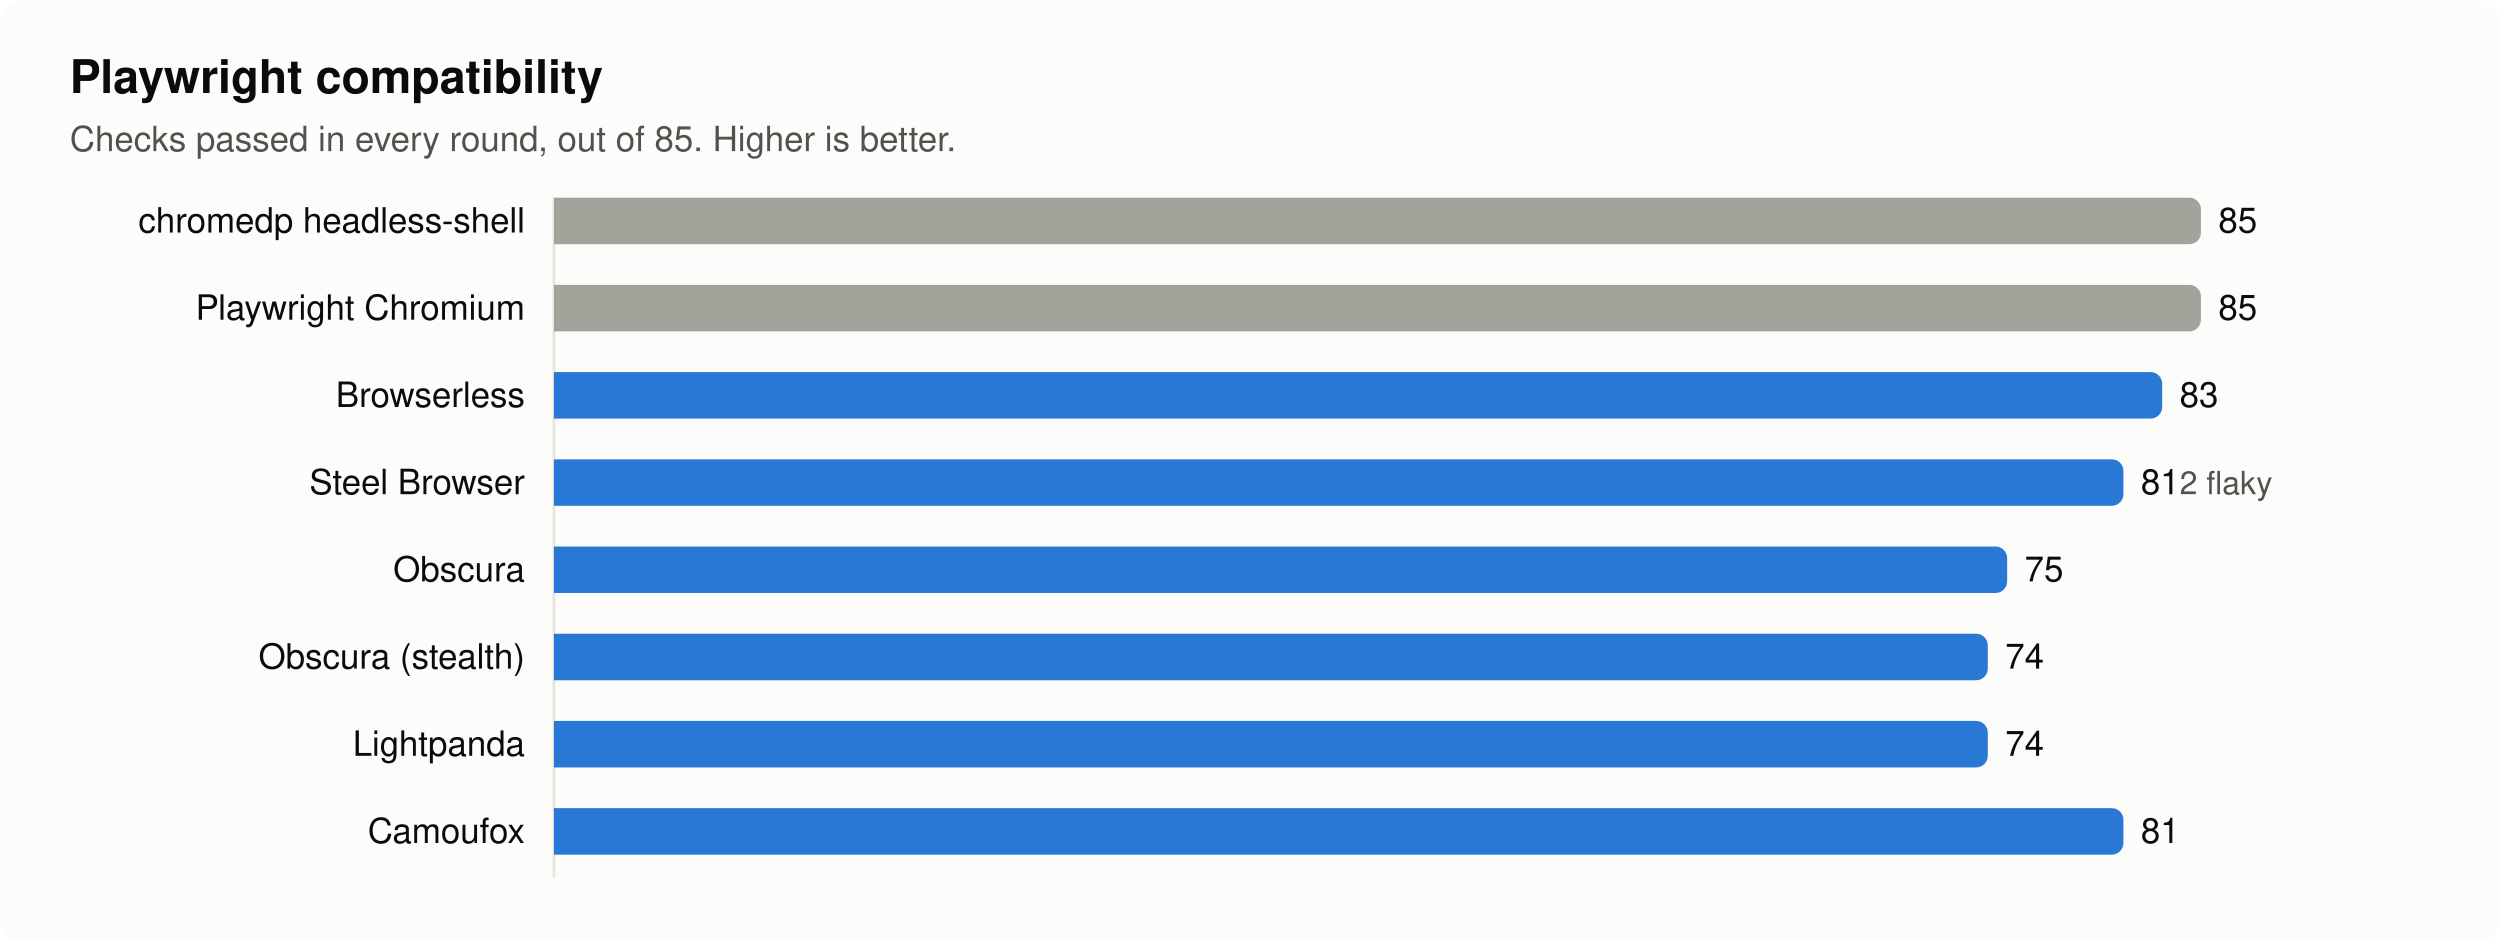
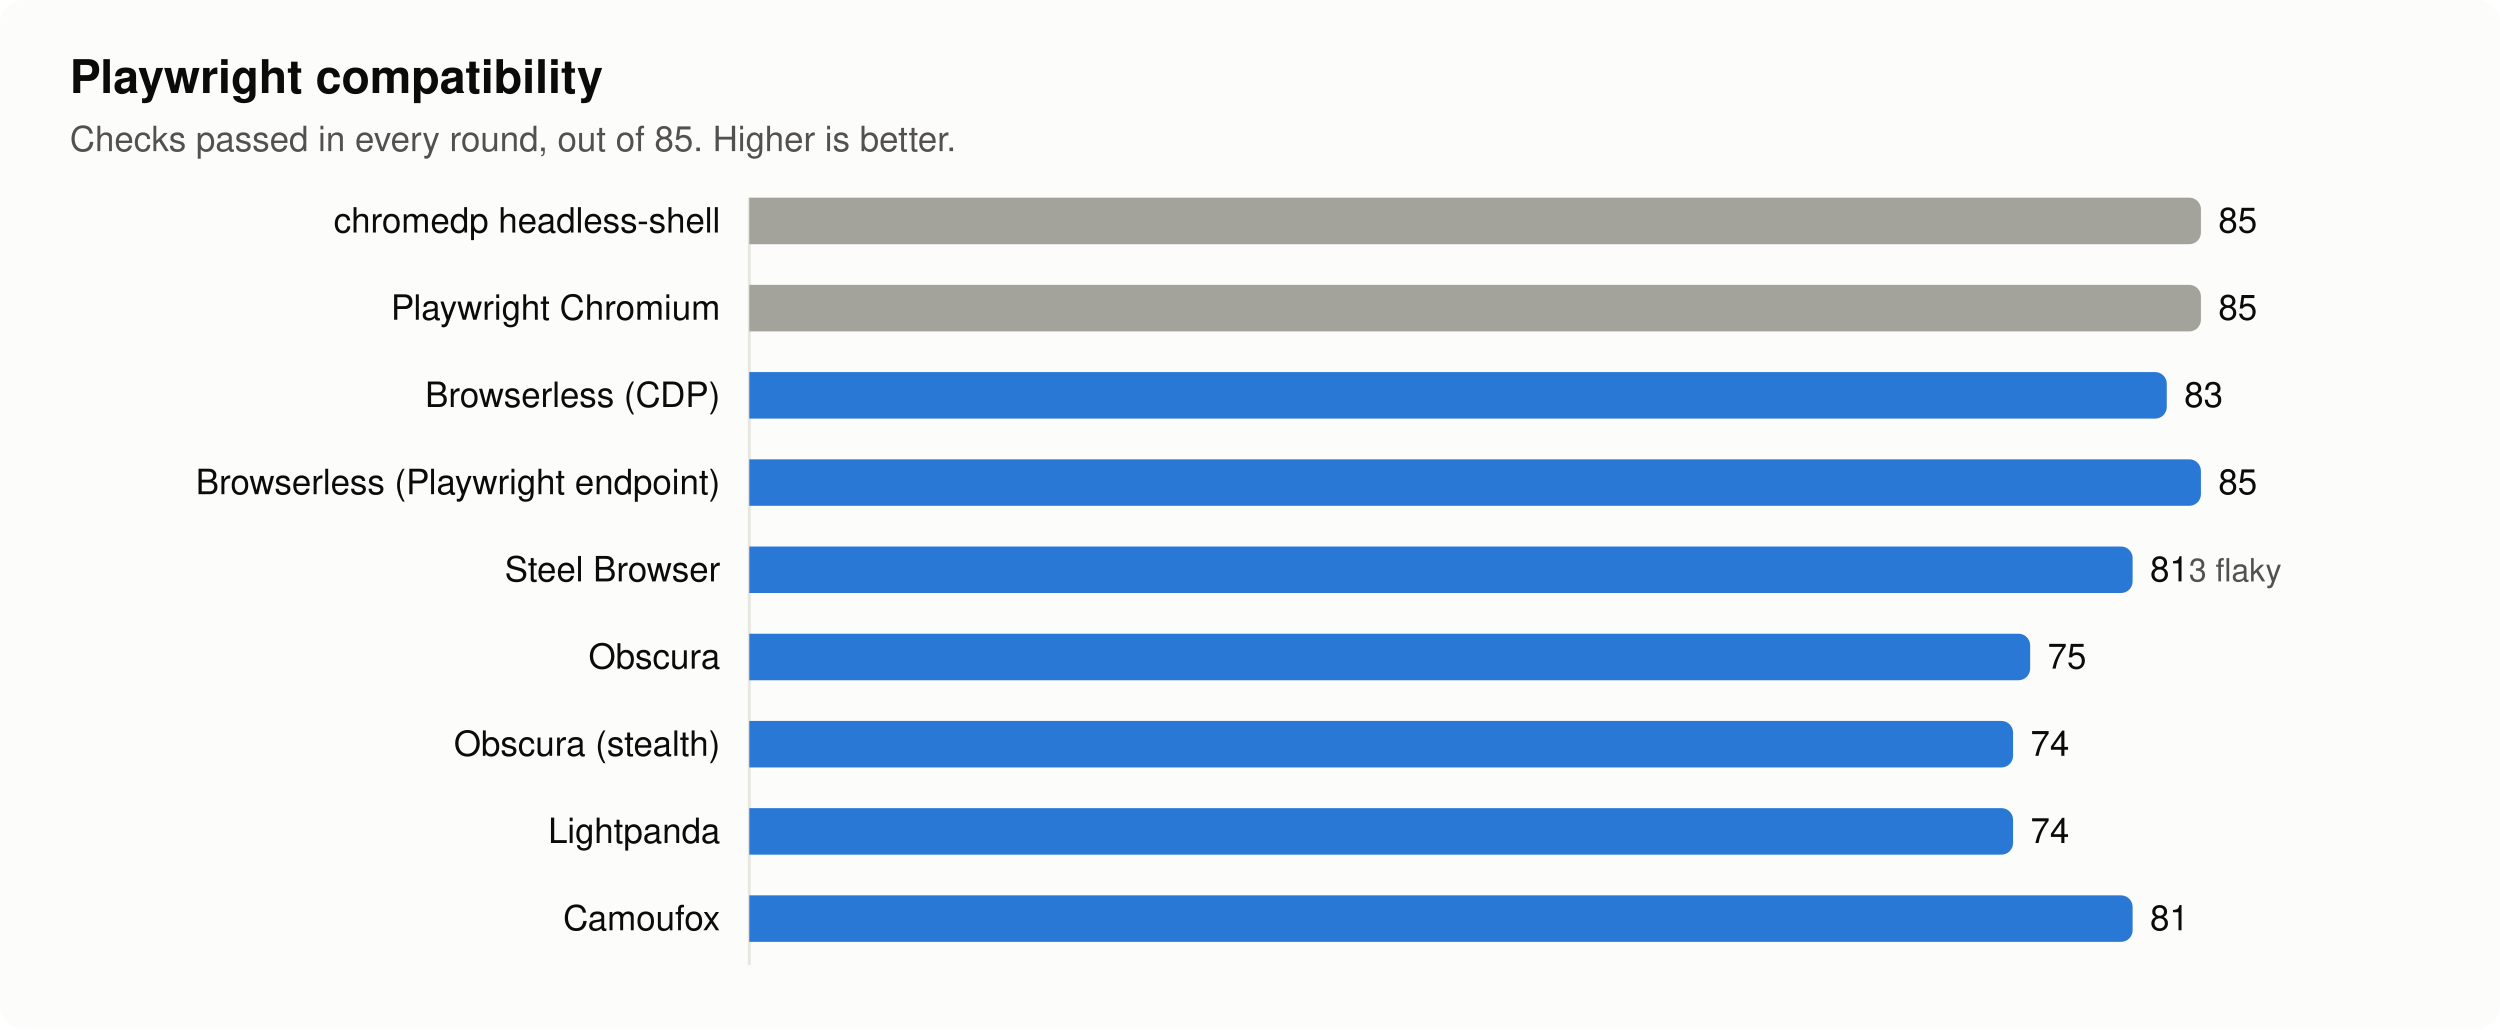
- <svg xmlns="http://www.w3.org/2000/svg" viewBox="0 0 860 324" width="860" height="324" font-family="-apple-system, BlinkMacSystemFont, 'Segoe UI', Helvetica, Arial, sans-serif" role="img" aria-label="Playwright compatibility">
-   <rect width="860" height="324" rx="8" fill="#fcfcfb" />
+ <svg xmlns="http://www.w3.org/2000/svg" viewBox="0 0 860 354" width="860" height="354" font-family="-apple-system, BlinkMacSystemFont, 'Segoe UI', Helvetica, Arial, sans-serif" role="img" aria-label="Playwright compatibility">
+   <rect width="860" height="354" rx="8" fill="#fcfcfb" />
  <text x="24" y="32" font-size="16" font-weight="600" fill="#0b0b0b">Playwright compatibility</text>
  <text x="24" y="52" font-size="12" fill="#52514e">Checks passed in every round, out of 85. Higher is better.</text>
-   <line x1="190.56" y1="68" x2="190.56" y2="302" stroke="#e7e6e1" stroke-width="1" />
-   <text x="180.56" y="80" font-size="12" text-anchor="end" fill="#0b0b0b">chromedp headless-shell</text>
-   <path d="M190.56,68h562.56a4,4 0 0 1 4,4v8a4,4 0 0 1 -4,4h-562.56z" fill="#a3a29b" />
+   <line x1="257.76" y1="68" x2="257.76" y2="332" stroke="#e7e6e1" stroke-width="1" />
+   <text x="247.76" y="80" font-size="12" text-anchor="end" fill="#0b0b0b">chromedp headless-shell</text>
+   <path d="M257.76,68h495.36a4,4 0 0 1 4,4v8a4,4 0 0 1 -4,4h-495.36z" fill="#a3a29b" />
  <text x="763.12" y="80" font-size="12" fill="#0b0b0b" style="font-variant-numeric: tabular-nums">85</text>
-   <text x="180.56" y="110" font-size="12" text-anchor="end" fill="#0b0b0b">Playwright Chromium</text>
-   <path d="M190.56,98h562.56a4,4 0 0 1 4,4v8a4,4 0 0 1 -4,4h-562.56z" fill="#a3a29b" />
+   <text x="247.76" y="110" font-size="12" text-anchor="end" fill="#0b0b0b">Playwright Chromium</text>
+   <path d="M257.76,98h495.36a4,4 0 0 1 4,4v8a4,4 0 0 1 -4,4h-495.36z" fill="#a3a29b" />
  <text x="763.12" y="110" font-size="12" fill="#0b0b0b" style="font-variant-numeric: tabular-nums">85</text>
-   <text x="180.56" y="140" font-size="12" text-anchor="end" fill="#0b0b0b">Browserless</text>
-   <path d="M190.56,128h549.229a4,4 0 0 1 4,4v8a4,4 0 0 1 -4,4h-549.229z" fill="#2a78d6" />
-   <text x="749.789" y="140" font-size="12" fill="#0b0b0b" style="font-variant-numeric: tabular-nums">83</text>
-   <text x="180.56" y="170" font-size="12" text-anchor="end" fill="#0b0b0b">Steel Browser</text>
-   <path d="M190.56,158h535.898a4,4 0 0 1 4,4v8a4,4 0 0 1 -4,4h-535.898z" fill="#2a78d6" />
-   <text x="736.458" y="170" font-size="12" fill="#0b0b0b" style="font-variant-numeric: tabular-nums">81<tspan font-size="11" fill="#52514e">  2 flaky</tspan>
+   <text x="247.76" y="140" font-size="12" text-anchor="end" fill="#0b0b0b">Browserless (CDP)</text>
+   <path d="M257.76,128h483.61a4,4 0 0 1 4,4v8a4,4 0 0 1 -4,4h-483.61z" fill="#2a78d6" />
+   <text x="751.37" y="140" font-size="12" fill="#0b0b0b" style="font-variant-numeric: tabular-nums">83</text>
+   <text x="247.76" y="170" font-size="12" text-anchor="end" fill="#0b0b0b">Browserless (Playwright endpoint)</text>
+   <path d="M257.76,158h495.36a4,4 0 0 1 4,4v8a4,4 0 0 1 -4,4h-495.36z" fill="#2a78d6" />
+   <text x="763.12" y="170" font-size="12" fill="#0b0b0b" style="font-variant-numeric: tabular-nums">85</text>
+   <text x="247.76" y="200" font-size="12" text-anchor="end" fill="#0b0b0b">Steel Browser</text>
+   <path d="M257.76,188h471.861a4,4 0 0 1 4,4v8a4,4 0 0 1 -4,4h-471.861z" fill="#2a78d6" />
+   <text x="739.621" y="200" font-size="12" fill="#0b0b0b" style="font-variant-numeric: tabular-nums">81<tspan font-size="11" fill="#52514e">  3 flaky</tspan>
  </text>
-   <text x="180.56" y="200" font-size="12" text-anchor="end" fill="#0b0b0b">Obscura</text>
-   <path d="M190.56,188h495.906a4,4 0 0 1 4,4v8a4,4 0 0 1 -4,4h-495.906z" fill="#2a78d6" />
-   <text x="696.466" y="200" font-size="12" fill="#0b0b0b" style="font-variant-numeric: tabular-nums">75</text>
-   <text x="180.56" y="230" font-size="12" text-anchor="end" fill="#0b0b0b">Obscura (stealth)</text>
-   <path d="M190.56,218h489.24a4,4 0 0 1 4,4v8a4,4 0 0 1 -4,4h-489.24z" fill="#2a78d6" />
-   <text x="689.8" y="230" font-size="12" fill="#0b0b0b" style="font-variant-numeric: tabular-nums">74</text>
-   <text x="180.56" y="260" font-size="12" text-anchor="end" fill="#0b0b0b">Lightpanda</text>
-   <path d="M190.56,248h489.24a4,4 0 0 1 4,4v8a4,4 0 0 1 -4,4h-489.24z" fill="#2a78d6" />
-   <text x="689.8" y="260" font-size="12" fill="#0b0b0b" style="font-variant-numeric: tabular-nums">74</text>
-   <text x="180.56" y="290" font-size="12" text-anchor="end" fill="#0b0b0b">Camoufox</text>
-   <path d="M190.56,278h535.898a4,4 0 0 1 4,4v8a4,4 0 0 1 -4,4h-535.898z" fill="#2a78d6" />
-   <text x="736.458" y="290" font-size="12" fill="#0b0b0b" style="font-variant-numeric: tabular-nums">81</text>
+   <text x="247.76" y="230" font-size="12" text-anchor="end" fill="#0b0b0b">Obscura</text>
+   <path d="M257.76,218h436.612a4,4 0 0 1 4,4v8a4,4 0 0 1 -4,4h-436.612z" fill="#2a78d6" />
+   <text x="704.372" y="230" font-size="12" fill="#0b0b0b" style="font-variant-numeric: tabular-nums">75</text>
+   <text x="247.76" y="260" font-size="12" text-anchor="end" fill="#0b0b0b">Obscura (stealth)</text>
+   <path d="M257.76,248h430.737a4,4 0 0 1 4,4v8a4,4 0 0 1 -4,4h-430.737z" fill="#2a78d6" />
+   <text x="698.497" y="260" font-size="12" fill="#0b0b0b" style="font-variant-numeric: tabular-nums">74</text>
+   <text x="247.76" y="290" font-size="12" text-anchor="end" fill="#0b0b0b">Lightpanda</text>
+   <path d="M257.76,278h430.737a4,4 0 0 1 4,4v8a4,4 0 0 1 -4,4h-430.737z" fill="#2a78d6" />
+   <text x="698.497" y="290" font-size="12" fill="#0b0b0b" style="font-variant-numeric: tabular-nums">74</text>
+   <text x="247.76" y="320" font-size="12" text-anchor="end" fill="#0b0b0b">Camoufox</text>
+   <path d="M257.76,308h471.861a4,4 0 0 1 4,4v8a4,4 0 0 1 -4,4h-471.861z" fill="#2a78d6" />
+   <text x="739.621" y="320" font-size="12" fill="#0b0b0b" style="font-variant-numeric: tabular-nums">81</text>
</svg>
